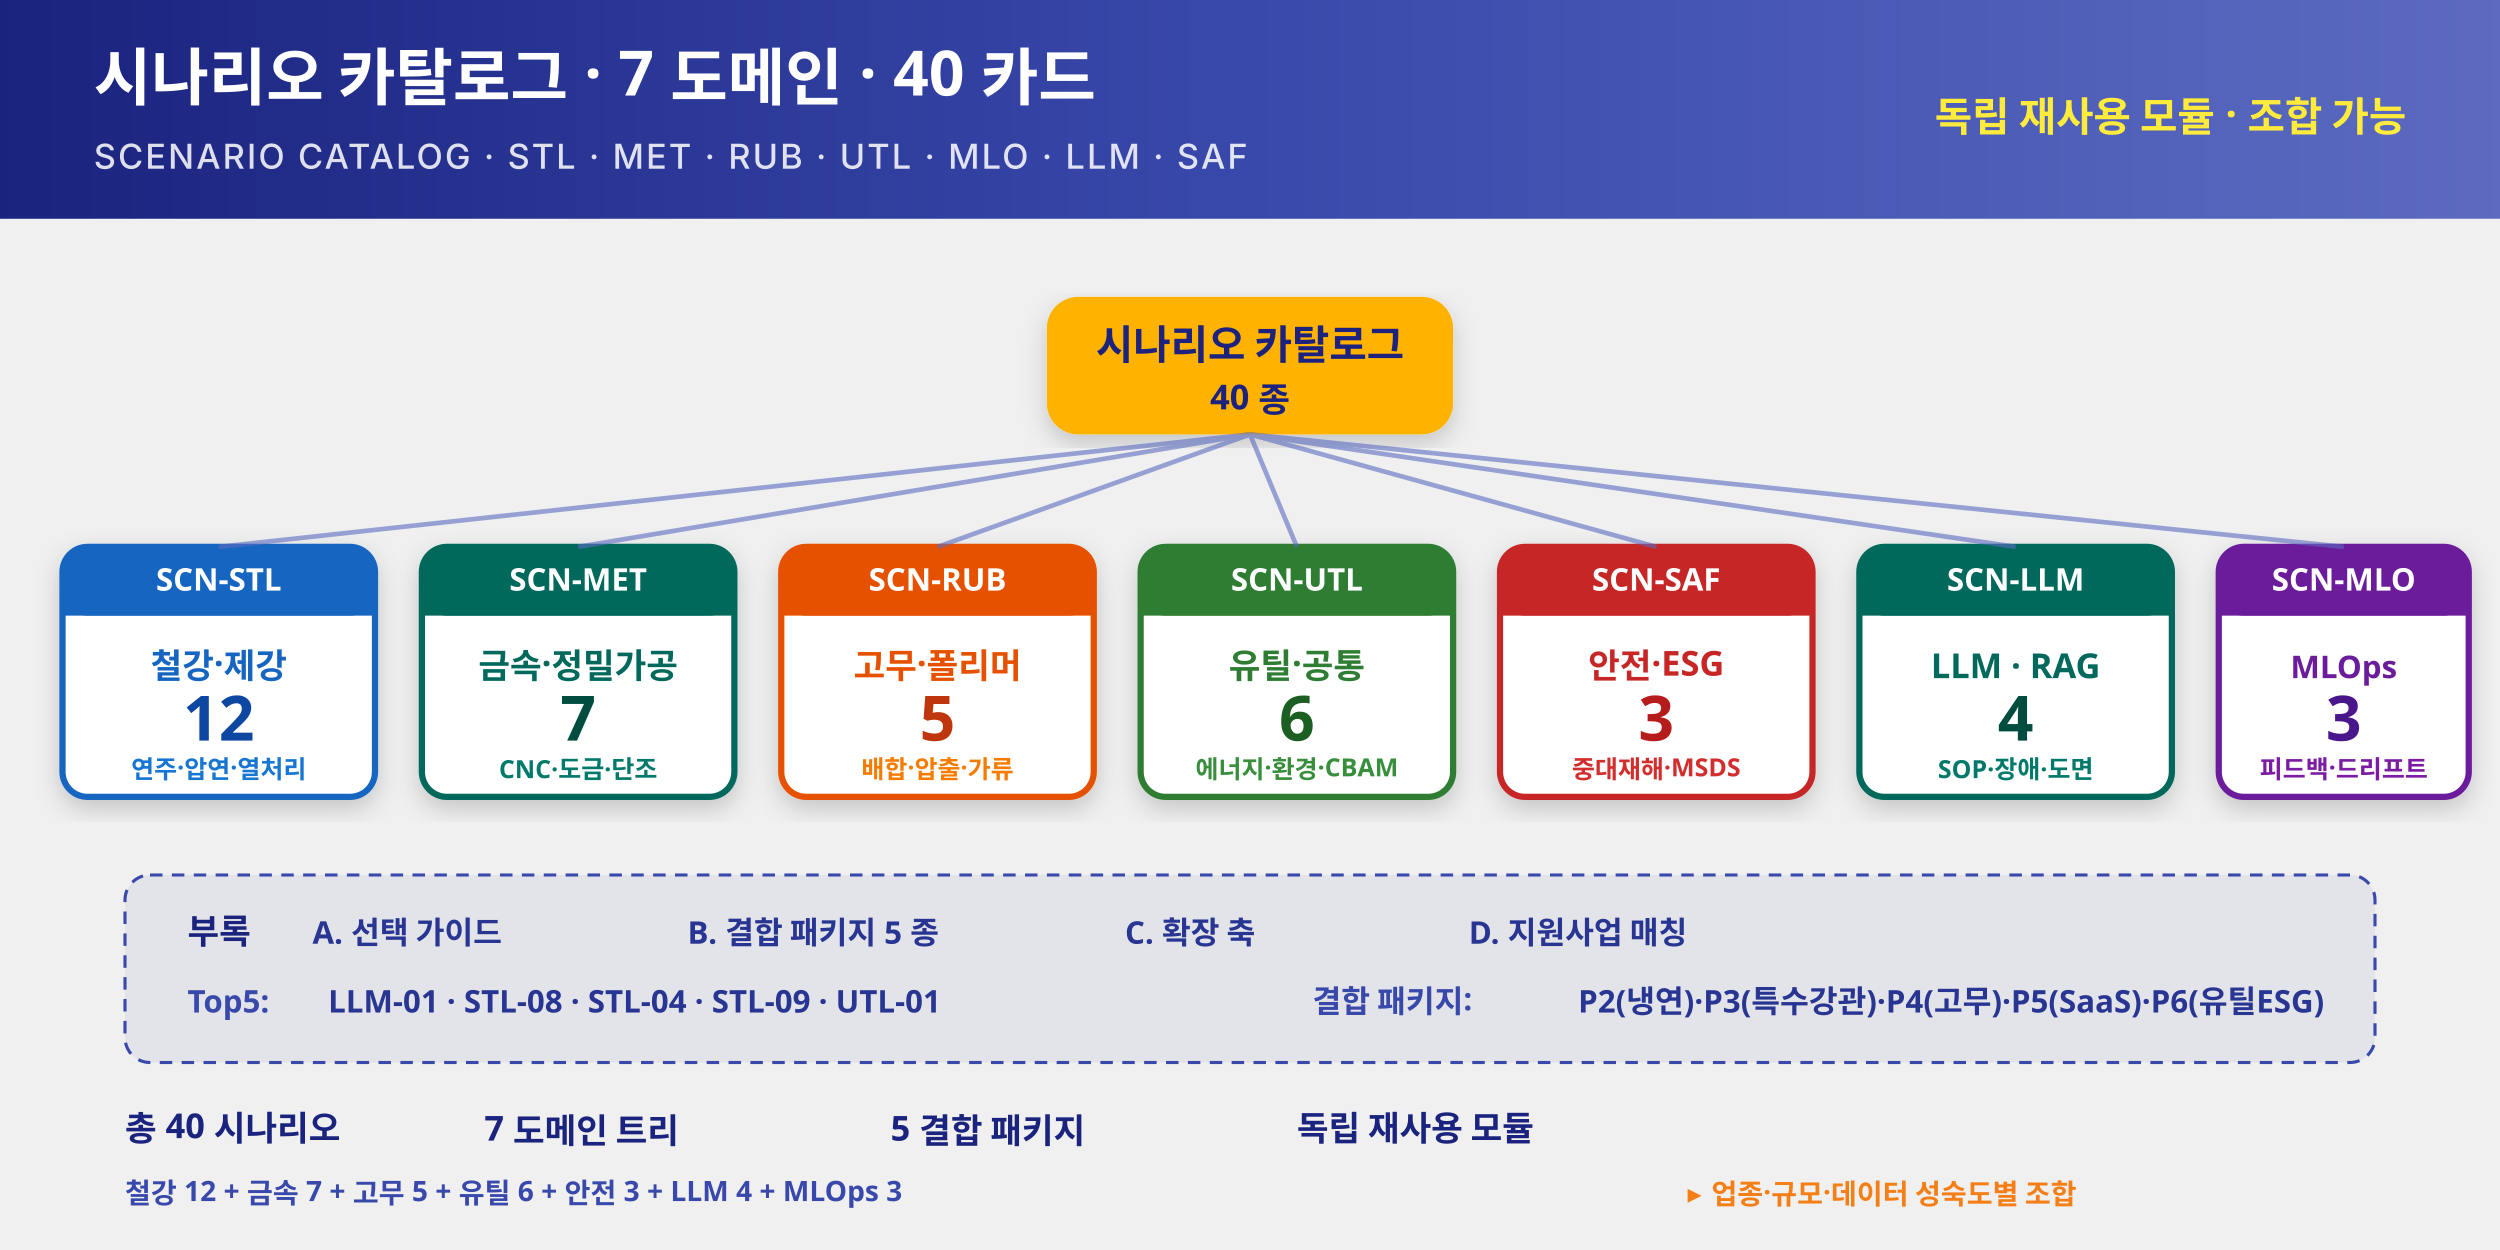
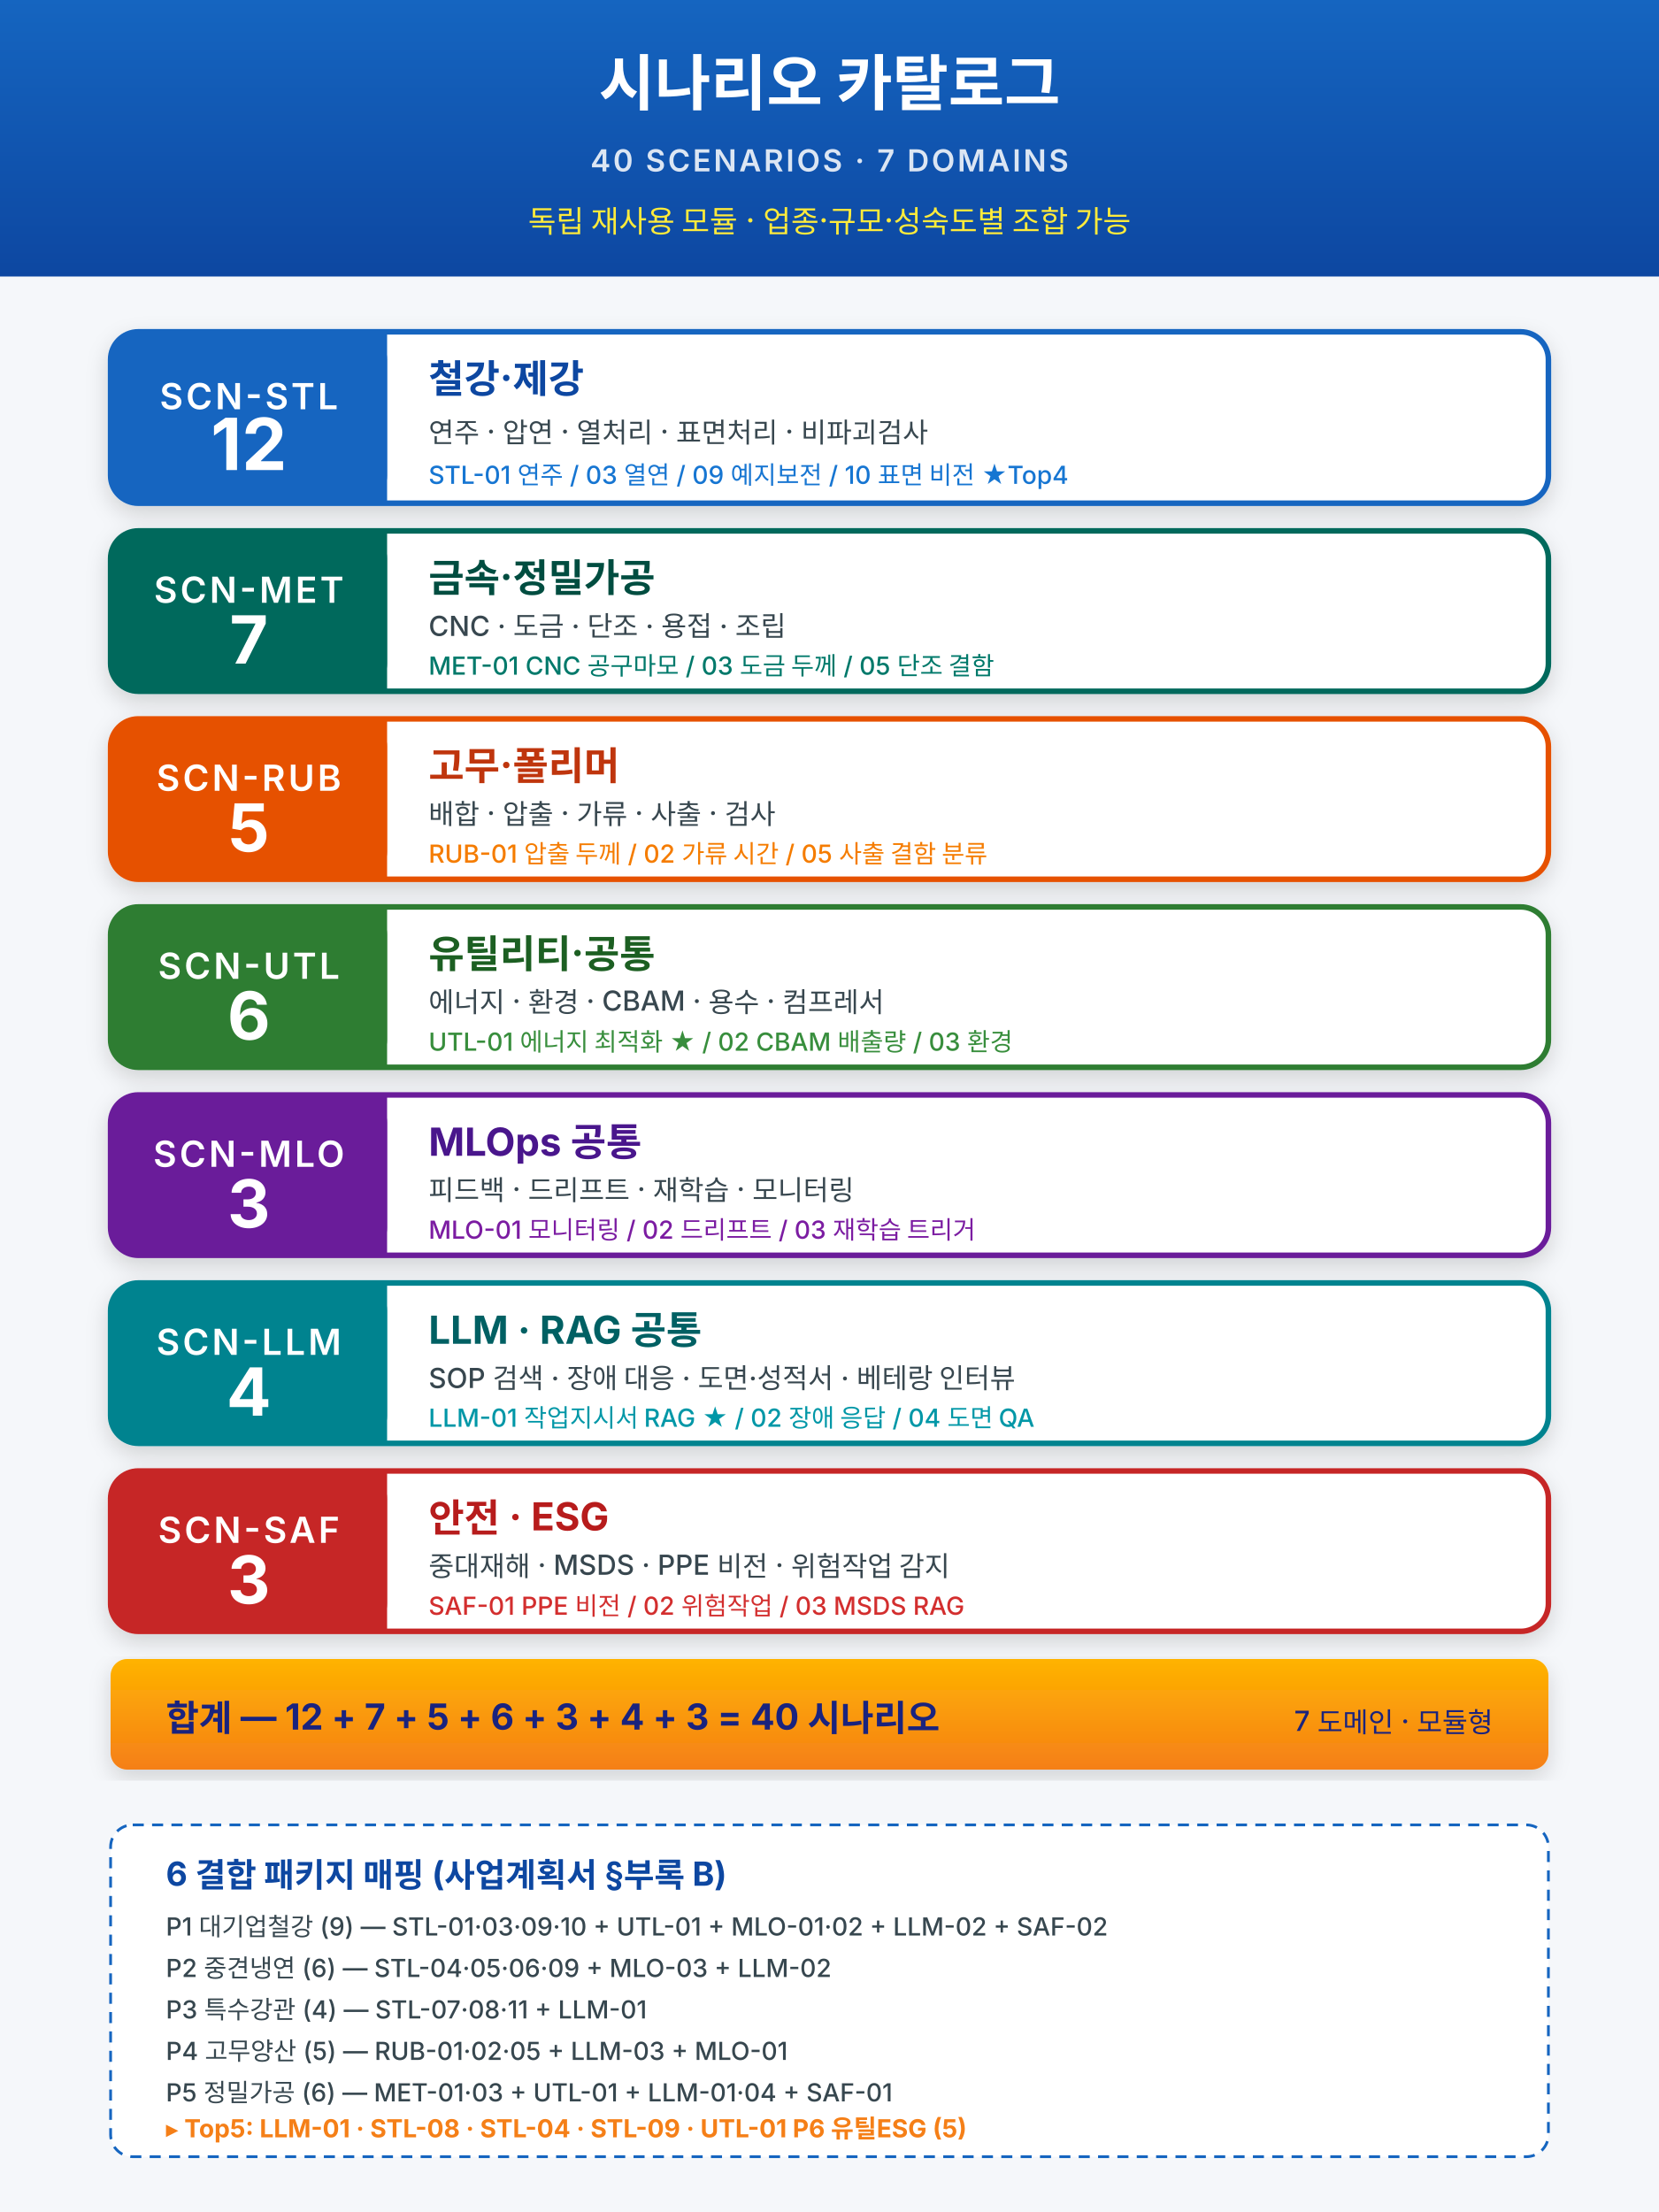
- <svg xmlns="http://www.w3.org/2000/svg" viewBox="0 0 800 400" role="img" aria-label="시나리오 카탈로그 — 7 도메인 · 40 시나리오" class="zoomable">
+ <svg xmlns="http://www.w3.org/2000/svg" viewBox="0 0 600 800" role="img" aria-label="시나리오 카탈로그 — 7 도메인 · 40 시나리오 세로형 인포그래픽" class="zoomable">
  <defs>
-     <linearGradient id="cat-header" x1="0" y1="0" x2="1" y2="0">
-       <stop offset="0%" stop-color="#1A237E" />
-       <stop offset="50%" stop-color="#3949AB" />
-       <stop offset="100%" stop-color="#5C6BC0" />
+     <linearGradient id="cat-header" x1="0" y1="0" x2="0" y2="1">
+       <stop offset="0%" stop-color="#1565C0" />
+       <stop offset="100%" stop-color="#0D47A1" />
+     </linearGradient>
+     <linearGradient id="cat-accent" x1="0" y1="0" x2="0" y2="1">
+       <stop offset="0%" stop-color="#FFB300" />
+       <stop offset="100%" stop-color="#F57F17" />
    </linearGradient>
    <filter id="cat-shadow" x="-10%" y="-10%" width="120%" height="120%">
-       <feDropShadow dx="0" dy="3" stdDeviation="4" flood-color="#000" flood-opacity="0.18" />
+       <feDropShadow dx="0" dy="3" stdDeviation="4" flood-color="#000" flood-opacity="0.15" />
    </filter>
    <style>
-       .ko { font-family: 'Pretendard', 'Apple SD Gothic Neo', sans-serif; font-weight: 700; }
-       .en { font-family: 'Inter', sans-serif; font-weight: 500; letter-spacing: 0.06em; }
+       .ko { font-family: 'Pretendard', system-ui, -apple-system, sans-serif; font-weight: 700; }
+       .ko-r { font-family: 'Pretendard', system-ui, -apple-system, sans-serif; font-weight: 500; }
+       .en { font-family: 'Pretendard', system-ui, -apple-system, sans-serif; font-weight: 600; letter-spacing: 0.08em; }
    </style>
  </defs>
-   <rect width="800" height="70" fill="url(#cat-header)" />
-   <text x="30" y="32" class="ko" font-size="20" fill="white">시나리오 카탈로그 · 7 도메인 · 40 카드</text>
-   <text x="30" y="54" class="en" font-size="11" fill="rgba(255,255,255,0.85)">SCENARIO CATALOG · STL · MET · RUB · UTL · MLO · LLM · SAF</text>
-   <text x="770" y="42" class="ko" font-size="13" fill="#FFEB3B" text-anchor="end">독립 재사용 모듈 · 조합 가능</text>
-   <g transform="translate(335, 95)" filter="url(#cat-shadow)">
-     <rect width="130" height="44" rx="10" fill="#FFB300" />
-     <text x="65" y="20" text-anchor="middle" class="ko" font-size="13" fill="#1A237E">시나리오 카탈로그</text>
-     <text x="65" y="36" text-anchor="middle" class="ko" font-size="11" fill="#1A237E" font-weight="900">40 종</text>
+   <rect width="600" height="800" fill="#F5F7FA" />
+   <rect width="600" height="100" fill="url(#cat-header)" />
+   <text x="300" y="38" text-anchor="middle" class="ko" font-size="22" fill="white">시나리오 카탈로그</text>
+   <text x="300" y="62" text-anchor="middle" class="en" font-size="11" fill="rgba(255,255,255,0.85)">40 SCENARIOS · 7 DOMAINS</text>
+   <text x="300" y="84" text-anchor="middle" class="ko-r" font-size="11" fill="#FFEB3B">독립 재사용 모듈 · 업종·규모·성숙도별 조합 가능</text>
+   <g filter="url(#cat-shadow)">
+     <g transform="translate(40, 120)">
+       <rect width="520" height="62" rx="10" fill="white" stroke="#1565C0" stroke-width="2" />
+       <rect width="100" height="62" rx="10" fill="#1565C0" />
+       <rect x="90" width="10" height="62" fill="#1565C0" />
+       <text x="50" y="28" text-anchor="middle" class="en" font-size="13" fill="white">SCN-STL</text>
+       <text x="50" y="50" text-anchor="middle" class="ko" font-size="26" fill="white" font-weight="900">12</text>
+       <text x="115" y="22" class="ko" font-size="14" fill="#0D47A1">철강·제강</text>
+       <text x="115" y="40" class="ko-r" font-size="10" fill="#37474F">연주 · 압연 · 열처리 · 표면처리 · 비파괴검사</text>
+       <text x="115" y="55" class="ko-r" font-size="9" fill="#1976D2">STL-01 연주 / 03 열연 / 09 예지보전 / 10 표면 비전 ★Top4</text>
+     </g>
+     <g transform="translate(40, 192)">
+       <rect width="520" height="58" rx="10" fill="white" stroke="#00695C" stroke-width="2" />
+       <rect width="100" height="58" rx="10" fill="#00695C" />
+       <rect x="90" width="10" height="58" fill="#00695C" />
+       <text x="50" y="26" text-anchor="middle" class="en" font-size="13" fill="white">SCN-MET</text>
+       <text x="50" y="48" text-anchor="middle" class="ko" font-size="24" fill="white" font-weight="900">7</text>
+       <text x="115" y="22" class="ko" font-size="14" fill="#004D40">금속·정밀가공</text>
+       <text x="115" y="38" class="ko-r" font-size="10" fill="#37474F">CNC · 도금 · 단조 · 용접 · 조립</text>
+       <text x="115" y="52" class="ko-r" font-size="9" fill="#00796B">MET-01 CNC 공구마모 / 03 도금 두께 / 05 단조 결함</text>
+     </g>
+     <g transform="translate(40, 260)">
+       <rect width="520" height="58" rx="10" fill="white" stroke="#E65100" stroke-width="2" />
+       <rect width="100" height="58" rx="10" fill="#E65100" />
+       <rect x="90" width="10" height="58" fill="#E65100" />
+       <text x="50" y="26" text-anchor="middle" class="en" font-size="13" fill="white">SCN-RUB</text>
+       <text x="50" y="48" text-anchor="middle" class="ko" font-size="24" fill="white" font-weight="900">5</text>
+       <text x="115" y="22" class="ko" font-size="14" fill="#BF360C">고무·폴리머</text>
+       <text x="115" y="38" class="ko-r" font-size="10" fill="#37474F">배합 · 압출 · 가류 · 사출 · 검사</text>
+       <text x="115" y="52" class="ko-r" font-size="9" fill="#F57C00">RUB-01 압출 두께 / 02 가류 시간 / 05 사출 결함 분류</text>
+     </g>
+     <g transform="translate(40, 328)">
+       <rect width="520" height="58" rx="10" fill="white" stroke="#2E7D32" stroke-width="2" />
+       <rect width="100" height="58" rx="10" fill="#2E7D32" />
+       <rect x="90" width="10" height="58" fill="#2E7D32" />
+       <text x="50" y="26" text-anchor="middle" class="en" font-size="13" fill="white">SCN-UTL</text>
+       <text x="50" y="48" text-anchor="middle" class="ko" font-size="24" fill="white" font-weight="900">6</text>
+       <text x="115" y="22" class="ko" font-size="14" fill="#1B5E20">유틸리티·공통</text>
+       <text x="115" y="38" class="ko-r" font-size="10" fill="#37474F">에너지 · 환경 · CBAM · 용수 · 컴프레서</text>
+       <text x="115" y="52" class="ko-r" font-size="9" fill="#388E3C">UTL-01 에너지 최적화 ★ / 02 CBAM 배출량 / 03 환경</text>
+     </g>
+     <g transform="translate(40, 396)">
+       <rect width="520" height="58" rx="10" fill="white" stroke="#6A1B9A" stroke-width="2" />
+       <rect width="100" height="58" rx="10" fill="#6A1B9A" />
+       <rect x="90" width="10" height="58" fill="#6A1B9A" />
+       <text x="50" y="26" text-anchor="middle" class="en" font-size="13" fill="white">SCN-MLO</text>
+       <text x="50" y="48" text-anchor="middle" class="ko" font-size="24" fill="white" font-weight="900">3</text>
+       <text x="115" y="22" class="ko" font-size="14" fill="#4A148C">MLOps 공통</text>
+       <text x="115" y="38" class="ko-r" font-size="10" fill="#37474F">피드백 · 드리프트 · 재학습 · 모니터링</text>
+       <text x="115" y="52" class="ko-r" font-size="9" fill="#7B1FA2">MLO-01 모니터링 / 02 드리프트 / 03 재학습 트리거</text>
+     </g>
+     <g transform="translate(40, 464)">
+       <rect width="520" height="58" rx="10" fill="white" stroke="#00838F" stroke-width="2" />
+       <rect width="100" height="58" rx="10" fill="#00838F" />
+       <rect x="90" width="10" height="58" fill="#00838F" />
+       <text x="50" y="26" text-anchor="middle" class="en" font-size="13" fill="white">SCN-LLM</text>
+       <text x="50" y="48" text-anchor="middle" class="ko" font-size="24" fill="white" font-weight="900">4</text>
+       <text x="115" y="22" class="ko" font-size="14" fill="#006064">LLM · RAG 공통</text>
+       <text x="115" y="38" class="ko-r" font-size="10" fill="#37474F">SOP 검색 · 장애 대응 · 도면·성적서 · 베테랑 인터뷰</text>
+       <text x="115" y="52" class="ko-r" font-size="9" fill="#0097A7">LLM-01 작업지시서 RAG ★ / 02 장애 응답 / 04 도면 QA</text>
+     </g>
+     <g transform="translate(40, 532)">
+       <rect width="520" height="58" rx="10" fill="white" stroke="#C62828" stroke-width="2" />
+       <rect width="100" height="58" rx="10" fill="#C62828" />
+       <rect x="90" width="10" height="58" fill="#C62828" />
+       <text x="50" y="26" text-anchor="middle" class="en" font-size="13" fill="white">SCN-SAF</text>
+       <text x="50" y="48" text-anchor="middle" class="ko" font-size="24" fill="white" font-weight="900">3</text>
+       <text x="115" y="22" class="ko" font-size="14" fill="#B71C1C">안전 · ESG</text>
+       <text x="115" y="38" class="ko-r" font-size="10" fill="#37474F">중대재해 · MSDS · PPE 비전 · 위험작업 감지</text>
+       <text x="115" y="52" class="ko-r" font-size="9" fill="#D32F2F">SAF-01 PPE 비전 / 02 위험작업 / 03 MSDS RAG</text>
+     </g>
  </g>
-   <g transform="translate(20, 175)" filter="url(#cat-shadow)">
-     <rect width="100" height="80" rx="8" fill="white" stroke="#1565C0" stroke-width="2" />
-     <rect width="100" height="22" rx="8" fill="#1565C0" />
-     <rect y="16" width="100" height="6" fill="#1565C0" />
-     <text x="50" y="14" text-anchor="middle" class="ko" font-size="10" fill="white">SCN-STL</text>
-     <text x="50" y="42" text-anchor="middle" class="ko" font-size="11" fill="#1565C0">철강·제강</text>
-     <text x="50" y="62" text-anchor="middle" class="ko" font-size="20" fill="#0D47A1" font-weight="900">12</text>
-     <text x="50" y="74" text-anchor="middle" class="ko" font-size="8" fill="#1976D2">연주·압연·열처리</text>
+   <g transform="translate(40, 600)">
+     <rect width="520" height="40" rx="6" fill="url(#cat-accent)" filter="url(#cat-shadow)" />
+     <text x="20" y="26" class="ko" font-size="13" fill="#1A237E">합계 — 12 + 7 + 5 + 6 + 3 + 4 + 3 = 40 시나리오</text>
+     <text x="500" y="26" text-anchor="end" class="ko-r" font-size="10" fill="#1A237E">7 도메인 · 모듈형</text>
  </g>
-   <g transform="translate(135, 175)" filter="url(#cat-shadow)">
-     <rect width="100" height="80" rx="8" fill="white" stroke="#00695C" stroke-width="2" />
-     <rect width="100" height="22" rx="8" fill="#00695C" />
-     <rect y="16" width="100" height="6" fill="#00695C" />
-     <text x="50" y="14" text-anchor="middle" class="ko" font-size="10" fill="white">SCN-MET</text>
-     <text x="50" y="42" text-anchor="middle" class="ko" font-size="11" fill="#00695C">금속·정밀가공</text>
-     <text x="50" y="62" text-anchor="middle" class="ko" font-size="20" fill="#004D40" font-weight="900">7</text>
-     <text x="50" y="74" text-anchor="middle" class="ko" font-size="8" fill="#00796B">CNC·도금·단조</text>
-   </g>
-   <g transform="translate(250, 175)" filter="url(#cat-shadow)">
-     <rect width="100" height="80" rx="8" fill="white" stroke="#E65100" stroke-width="2" />
-     <rect width="100" height="22" rx="8" fill="#E65100" />
-     <rect y="16" width="100" height="6" fill="#E65100" />
-     <text x="50" y="14" text-anchor="middle" class="ko" font-size="10" fill="white">SCN-RUB</text>
-     <text x="50" y="42" text-anchor="middle" class="ko" font-size="11" fill="#E65100">고무·폴리머</text>
-     <text x="50" y="62" text-anchor="middle" class="ko" font-size="20" fill="#BF360C" font-weight="900">5</text>
-     <text x="50" y="74" text-anchor="middle" class="ko" font-size="8" fill="#F57C00">배합·압출·가류</text>
-   </g>
-   <g transform="translate(365, 175)" filter="url(#cat-shadow)">
-     <rect width="100" height="80" rx="8" fill="white" stroke="#2E7D32" stroke-width="2" />
-     <rect width="100" height="22" rx="8" fill="#2E7D32" />
-     <rect y="16" width="100" height="6" fill="#2E7D32" />
-     <text x="50" y="14" text-anchor="middle" class="ko" font-size="10" fill="white">SCN-UTL</text>
-     <text x="50" y="42" text-anchor="middle" class="ko" font-size="11" fill="#2E7D32">유틸·공통</text>
-     <text x="50" y="62" text-anchor="middle" class="ko" font-size="20" fill="#1B5E20" font-weight="900">6</text>
-     <text x="50" y="74" text-anchor="middle" class="ko" font-size="8" fill="#388E3C">에너지·환경·CBAM</text>
-   </g>
-   <g transform="translate(480, 175)" filter="url(#cat-shadow)">
-     <rect width="100" height="80" rx="8" fill="white" stroke="#C62828" stroke-width="2" />
-     <rect width="100" height="22" rx="8" fill="#C62828" />
-     <rect y="16" width="100" height="6" fill="#C62828" />
-     <text x="50" y="14" text-anchor="middle" class="ko" font-size="10" fill="white">SCN-SAF</text>
-     <text x="50" y="42" text-anchor="middle" class="ko" font-size="11" fill="#C62828">안전·ESG</text>
-     <text x="50" y="62" text-anchor="middle" class="ko" font-size="20" fill="#B71C1C" font-weight="900">3</text>
-     <text x="50" y="74" text-anchor="middle" class="ko" font-size="8" fill="#D32F2F">중대재해·MSDS</text>
-   </g>
-   <g transform="translate(595, 175)" filter="url(#cat-shadow)">
-     <rect width="100" height="80" rx="8" fill="white" stroke="#00695C" stroke-width="2" />
-     <rect width="100" height="22" rx="8" fill="#00695C" />
-     <rect y="16" width="100" height="6" fill="#00695C" />
-     <text x="50" y="14" text-anchor="middle" class="ko" font-size="10" fill="white">SCN-LLM</text>
-     <text x="50" y="42" text-anchor="middle" class="ko" font-size="11" fill="#00695C">LLM · RAG</text>
-     <text x="50" y="62" text-anchor="middle" class="ko" font-size="20" fill="#004D40" font-weight="900">4</text>
-     <text x="50" y="74" text-anchor="middle" class="ko" font-size="8" fill="#00796B">SOP·장애·도면</text>
-   </g>
-   <g transform="translate(710, 175)" filter="url(#cat-shadow)">
-     <rect width="80" height="80" rx="8" fill="white" stroke="#6A1B9A" stroke-width="2" />
-     <rect width="80" height="22" rx="8" fill="#6A1B9A" />
-     <rect y="16" width="80" height="6" fill="#6A1B9A" />
-     <text x="40" y="14" text-anchor="middle" class="ko" font-size="10" fill="white">SCN-MLO</text>
-     <text x="40" y="42" text-anchor="middle" class="ko" font-size="10" fill="#6A1B9A">MLOps</text>
-     <text x="40" y="62" text-anchor="middle" class="ko" font-size="20" fill="#4A148C" font-weight="900">3</text>
-     <text x="40" y="74" text-anchor="middle" class="ko" font-size="8" fill="#7B1FA2">피드백·드리프트</text>
-   </g>
-   <g stroke="#5C6BC0" stroke-width="1.5" fill="none" opacity="0.6">
-     <path d="M 400 139 L 70 175" />
-     <path d="M 400 139 L 185 175" />
-     <path d="M 400 139 L 300 175" />
-     <path d="M 400 139 L 415 175" />
-     <path d="M 400 139 L 530 175" />
-     <path d="M 400 139 L 645 175" />
-     <path d="M 400 139 L 750 175" />
-   </g>
-   <g transform="translate(40, 280)">
-     <rect width="720" height="60" rx="8" fill="rgba(26,35,126,0.06)" stroke="#3949AB" stroke-dasharray="4 3" />
-     <text x="20" y="22" class="ko" font-size="11" fill="#1A237E" font-weight="700">부록</text>
-     <text x="60" y="22" class="ko" font-size="10" fill="#283593">A. 선택 가이드</text>
-     <text x="180" y="22" class="ko" font-size="10" fill="#283593">B. 결합 패키지 5 종</text>
-     <text x="320" y="22" class="ko" font-size="10" fill="#283593">C. 확장 축</text>
-     <text x="430" y="22" class="ko" font-size="10" fill="#283593">D. 지원사업 매칭</text>
-     <text x="20" y="44" class="ko" font-size="10" fill="#3949AB" font-weight="700">Top5:</text>
-     <text x="65" y="44" class="ko" font-size="10" fill="#283593">LLM-01 · STL-08 · STL-04 · STL-09 · UTL-01</text>
-     <text x="380" y="44" class="ko" font-size="10" fill="#3949AB" font-weight="700">결합 패키지:</text>
-     <text x="465" y="44" class="ko" font-size="10" fill="#283593">P2(냉연)·P3(특수강관)·P4(고무)·P5(SaaS)·P6(유틸ESG)</text>
-   </g>
-   <g transform="translate(40, 365)" font-size="11" class="ko" fill="#1A237E">
-     <text x="0" y="0" font-weight="700">총 40 시나리오</text>
-     <text x="115" y="0" font-weight="700">7 도메인 트리</text>
-     <text x="245" y="0" font-weight="700">5 결합 패키지</text>
-     <text x="375" y="0" font-weight="700">독립 재사용 모듈</text>
-     <text x="0" y="20" font-size="9" fill="#3949AB">철강 12 + 금속 7 + 고무 5 + 유틸 6 + 안전 3 + LLM 4 + MLOps 3</text>
-     <text x="500" y="20" font-size="9" fill="#F57F17" font-weight="700">▸ 업종·규모·데이터 성숙도별 조합</text>
+   <g transform="translate(40, 660)">
+     <rect width="520" height="120" rx="8" fill="white" stroke="#1565C0" stroke-width="1" stroke-dasharray="4 3" />
+     <text x="20" y="22" class="ko" font-size="12" fill="#0D47A1">6 결합 패키지 매핑 (사업계획서 §부록 B)</text>
+     <g font-size="9" class="ko-r" fill="#37474F">
+       <text x="20" y="40">P1 대기업철강 (9) — STL-01·03·09·10 + UTL-01 + MLO-01·02 + LLM-02 + SAF-02</text>
+       <text x="20" y="55">P2 중견냉연 (6) — STL-04·05·06·09 + MLO-03 + LLM-02</text>
+       <text x="20" y="70">P3 특수강관 (4) — STL-07·08·11 + LLM-01</text>
+       <text x="20" y="85">P4 고무양산 (5) — RUB-01·02·05 + LLM-03 + MLO-01</text>
+       <text x="20" y="100">P5 정밀가공 (6) — MET-01·03 + UTL-01 + LLM-01·04 + SAF-01</text>
+       <text x="20" y="113" fill="#F57F17" font-weight="700">▸ Top5: LLM-01 · STL-08 · STL-04 · STL-09 · UTL-01      P6 유틸ESG (5)</text>
+     </g>
  </g>
</svg>
